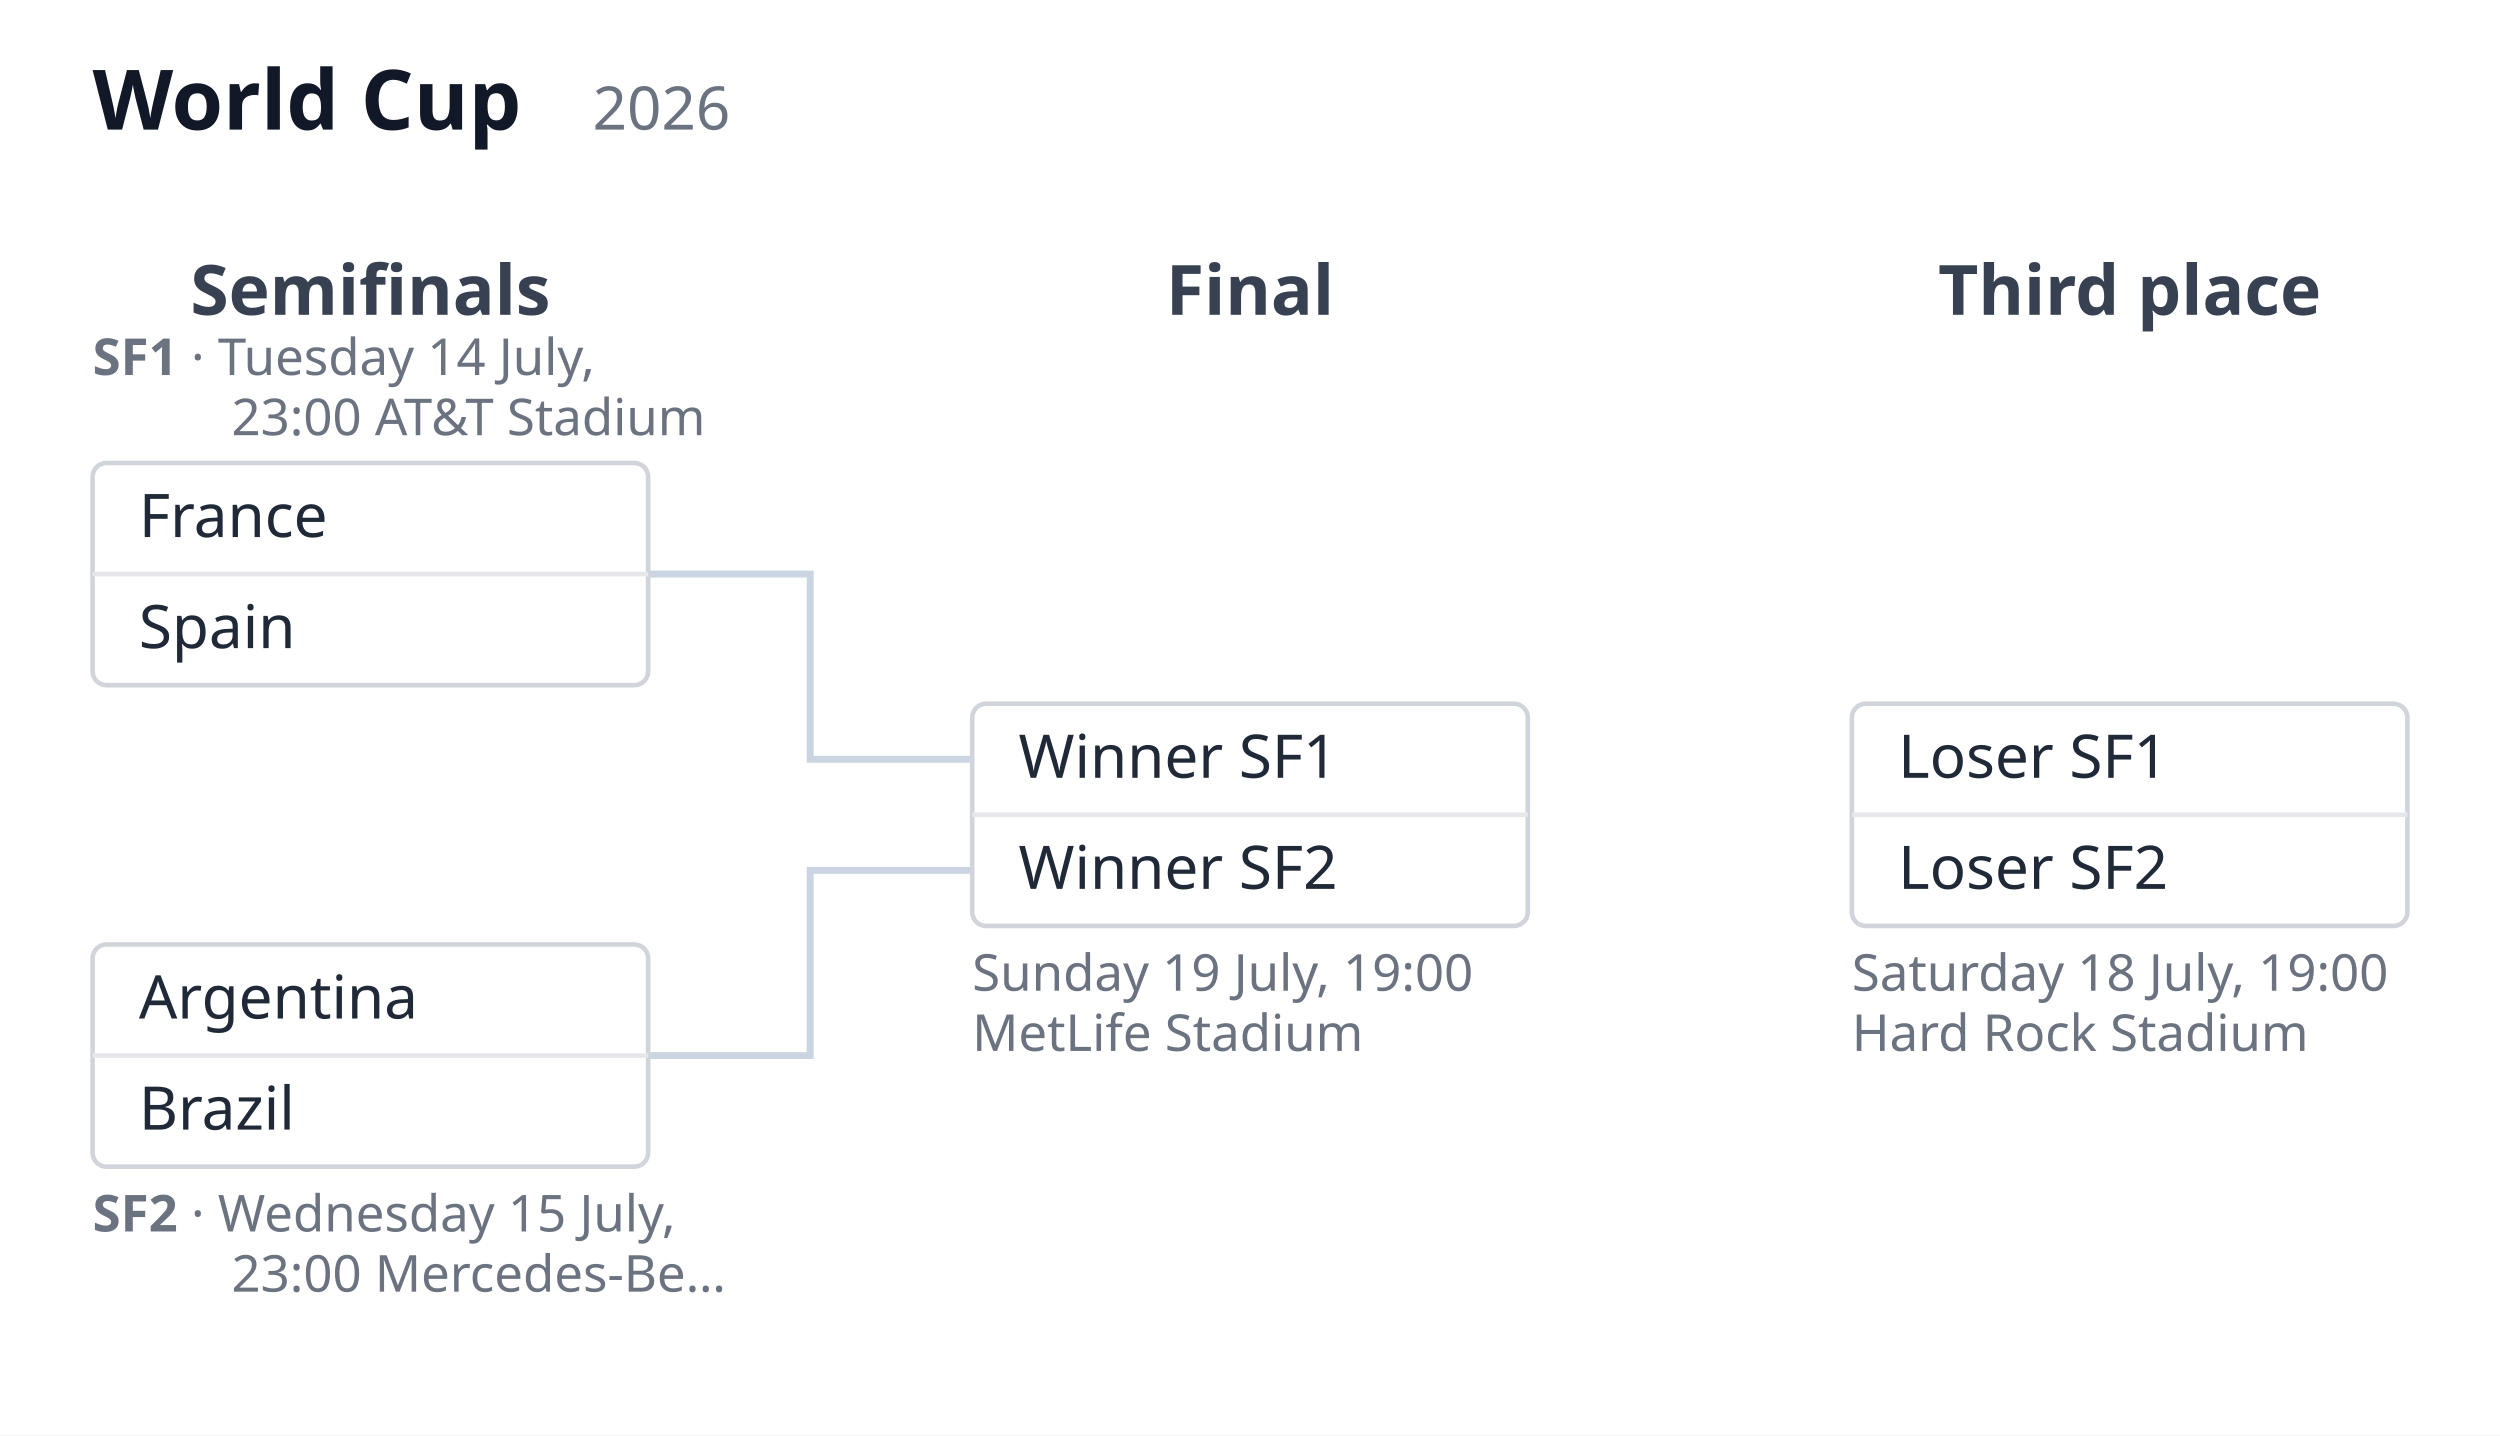
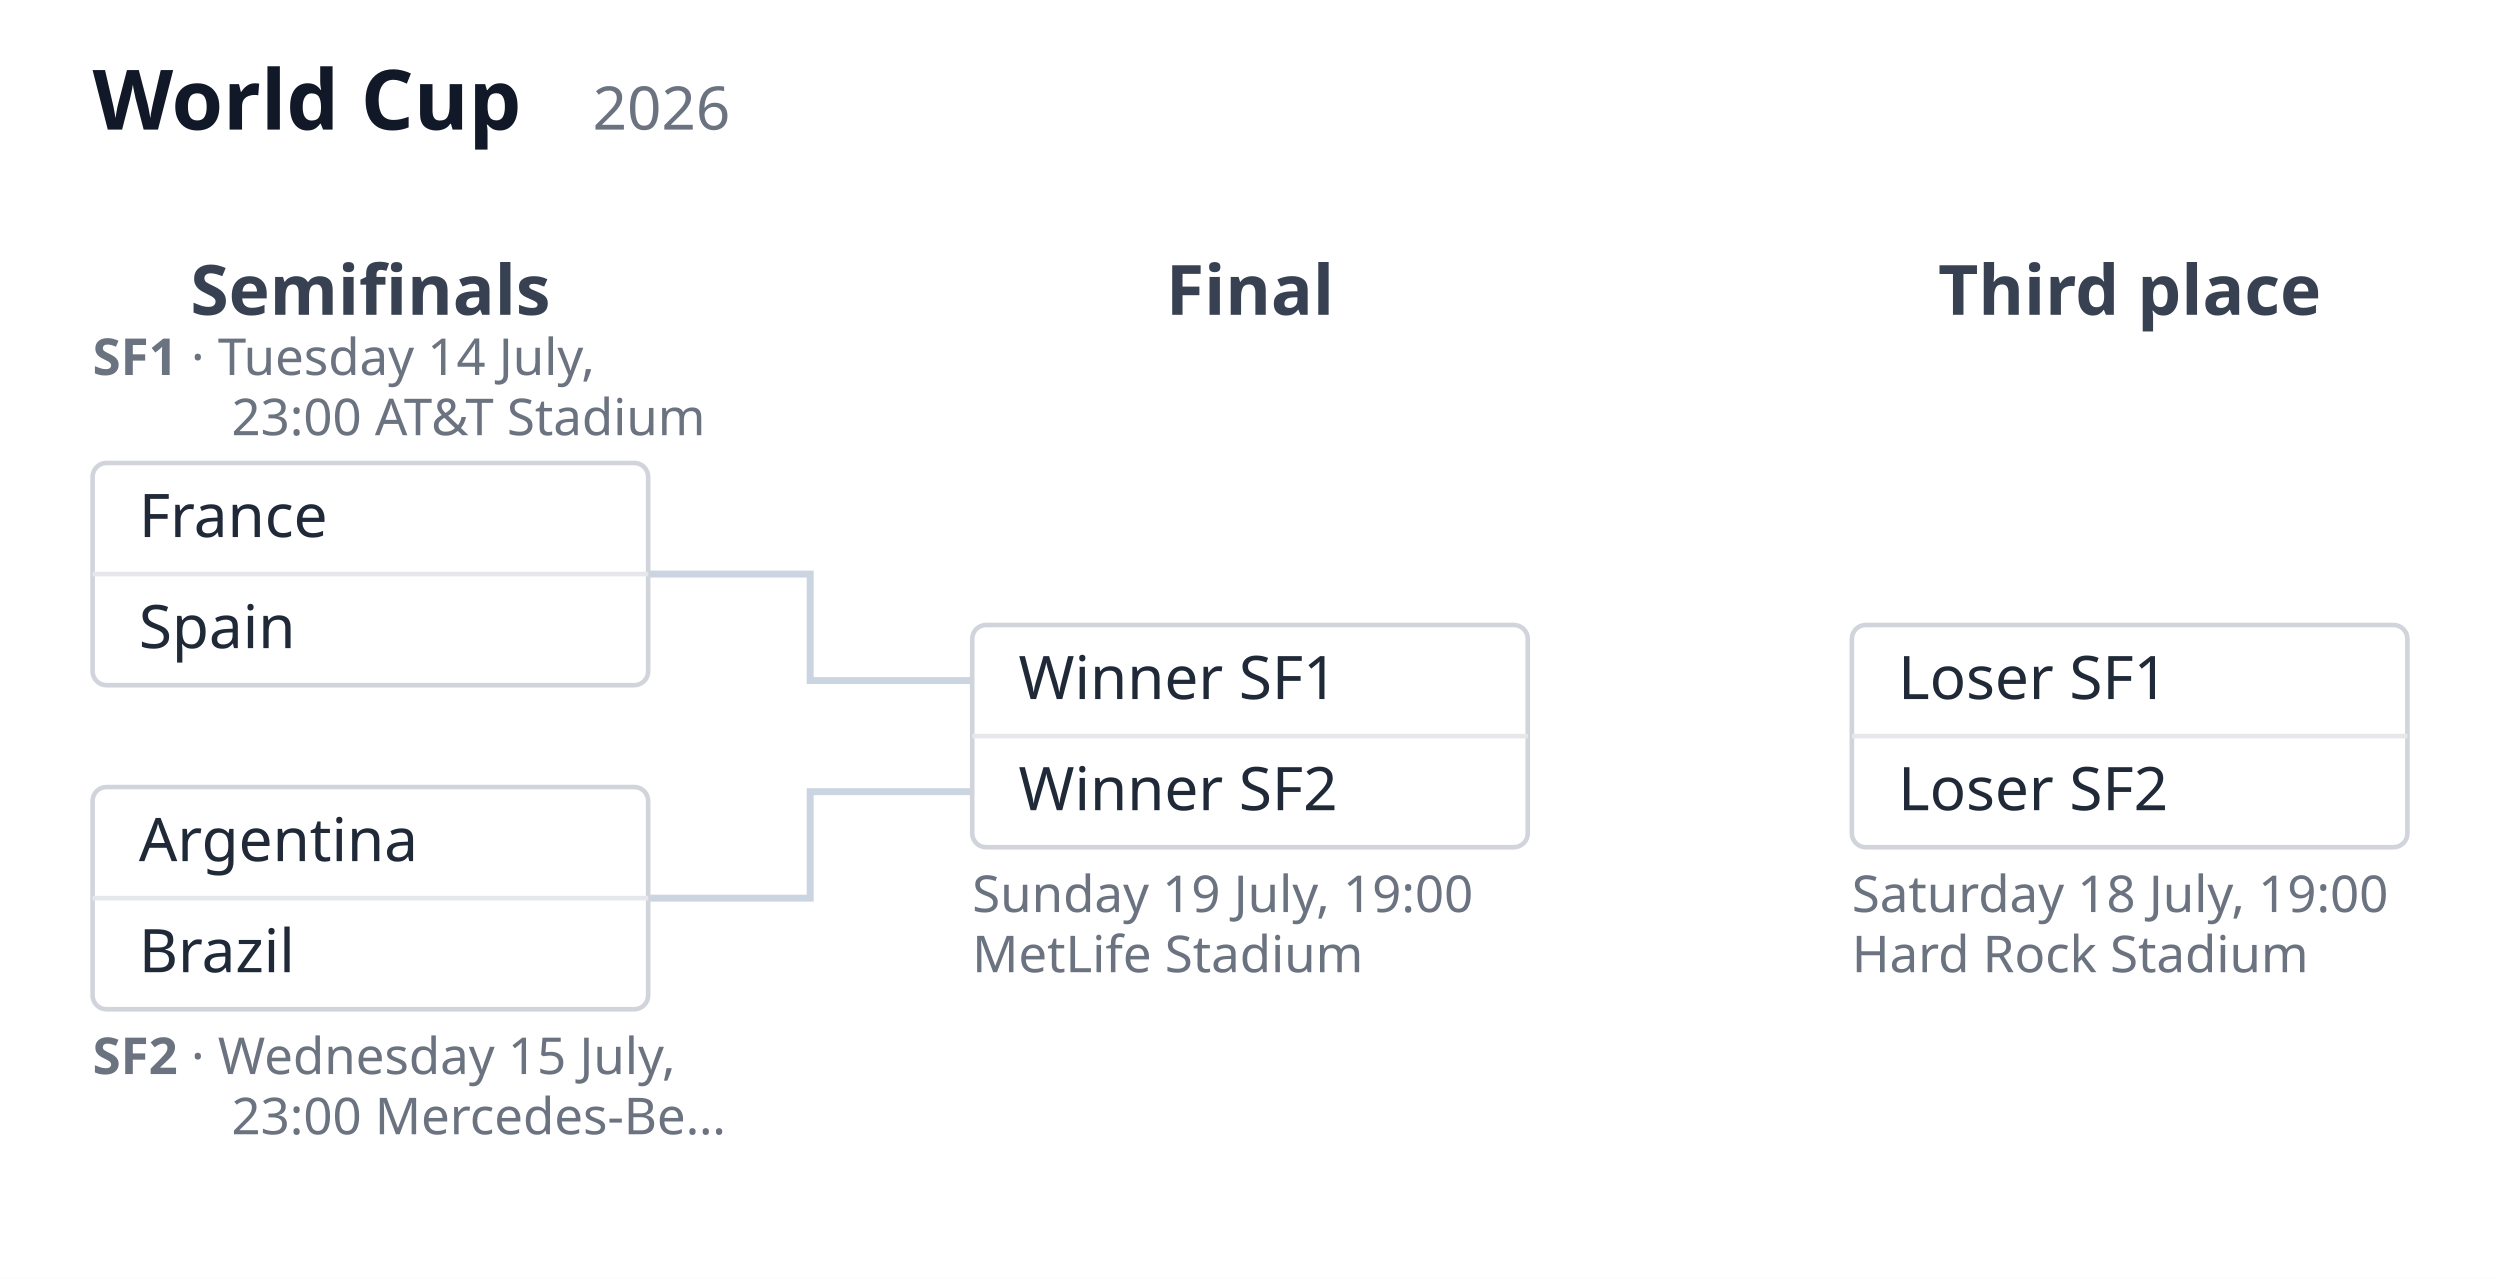
- <svg xmlns="http://www.w3.org/2000/svg" viewBox="0 0 540 310" width="540" height="310" font-family="sans-serif">
+ <svg xmlns="http://www.w3.org/2000/svg" viewBox="0 0 540 276" width="540" height="276" font-family="sans-serif">
  <style>
  .pd-bg { fill: #ffffff; }
  .pd-title { font: 600 18px sans-serif; fill: #111827; }
  .pd-season { font: 400 13px sans-serif; fill: #6b7280; }
  .pd-header { font: 600 15px sans-serif; fill: #374151; text-anchor: middle; }
  .pd-meta { font: 400 11px sans-serif; fill: #6b7280; }
  .pd-meta-id { font-weight: 700; }
  .pd-box { fill: #ffffff; stroke: #d1d5db; stroke-width: 1; }
  .pd-divider { stroke: #e5e7eb; stroke-width: 1; }
  .pd-team { font: 400 13px sans-serif; fill: #1f2937; }
  .pd-score { font: 400 13px sans-serif; fill: #1f2937; text-anchor: end; }
  .pd-pens { font-size: 11px; }
  .pd-win .pd-team, .pd-win .pd-score { font-weight: 700; fill: #065f46; }
  .pd-crest-frame { fill: none; stroke: #d1d5db; stroke-width: 1; }
  .pd-link { fill: none; stroke: #cbd5e1; stroke-width: 1.5; }
  @media (prefers-color-scheme: dark) {
    .pd-bg { fill: #0f172a; }
    .pd-title { fill: #f8fafc; }
    .pd-season { fill: #94a3b8; }
    .pd-header { fill: #cbd5e1; }
    .pd-meta { fill: #94a3b8; }
    .pd-box { fill: #1e293b; stroke: #334155; }
    .pd-divider { stroke: #334155; }
    .pd-team { fill: #e5e7eb; }
    .pd-score { fill: #e5e7eb; }
    .pd-win .pd-team, .pd-win .pd-score { fill: #34d399; }
    .pd-crest-frame { stroke: #334155; }
    .pd-link { stroke: #475569; }
  }</style>
-   <rect class="pd-bg" width="540" height="310" />
+   <rect class="pd-bg" width="540" height="276" />
  <text class="pd-title" x="20" y="28">World Cup</text>
  <text class="pd-season" x="128" y="28">2026</text>
  <text class="pd-header" x="80" y="68">Semifinals</text>
  <text class="pd-header" x="270" y="68">Final</text>
  <text class="pd-header" x="460" y="68">Third place</text>
-   <path class="pd-link" d="M 140 124 L 175 124 L 175 164 L 210 164" />
-   <path class="pd-link" d="M 140 228 L 175 228 L 175 188 L 210 188" />
+   <path class="pd-link" d="M 140 124 L 175 124 L 175 147 L 210 147" />
+   <path class="pd-link" d="M 140 194 L 175 194 L 175 171 L 210 171" />
  <text class="pd-meta" x="20" y="81">
    <tspan x="20">
      <tspan class="pd-meta-id">SF1</tspan> · Tuesday 14 July,</tspan>
    <tspan x="50" dy="13">23:00 AT&amp;T Stadium</tspan>
  </text>
  <rect class="pd-box" x="20" y="100" width="120" height="48" rx="3" />
  <line class="pd-divider" x1="20" y1="124" x2="140" y2="124" />
  <g class="">
    <text class="pd-team" x="30" y="116">France</text>
  </g>
  <g class="">
    <text class="pd-team" x="30" y="140">Spain</text>
  </g>
-   <text class="pd-meta" x="20" y="266">
+   <text class="pd-meta" x="20" y="232">
    <tspan x="20">
      <tspan class="pd-meta-id">SF2</tspan> · Wednesday 15 July,</tspan>
    <tspan x="50" dy="13">23:00 Mercedes-Be…</tspan>
  </text>
-   <rect class="pd-box" x="20" y="204" width="120" height="48" rx="3" />
-   <line class="pd-divider" x1="20" y1="228" x2="140" y2="228" />
+   <rect class="pd-box" x="20" y="170" width="120" height="48" rx="3" />
+   <line class="pd-divider" x1="20" y1="194" x2="140" y2="194" />
  <g class="">
-     <text class="pd-team" x="30" y="220">Argentina</text>
+     <text class="pd-team" x="30" y="186">Argentina</text>
  </g>
  <g class="">
-     <text class="pd-team" x="30" y="244">Brazil</text>
+     <text class="pd-team" x="30" y="210">Brazil</text>
  </g>
-   <text class="pd-meta" x="210" y="214">
+   <text class="pd-meta" x="210" y="197">
    <tspan x="210">Sunday 19 July, 19:00</tspan>
    <tspan x="210" dy="13">MetLife Stadium</tspan>
  </text>
-   <rect class="pd-box" x="210" y="152" width="120" height="48" rx="3" />
-   <line class="pd-divider" x1="210" y1="176" x2="330" y2="176" />
+   <rect class="pd-box" x="210" y="135" width="120" height="48" rx="3" />
+   <line class="pd-divider" x1="210" y1="159" x2="330" y2="159" />
  <g class="">
-     <text class="pd-team" x="220" y="168">Winner SF1</text>
+     <text class="pd-team" x="220" y="151">Winner SF1</text>
  </g>
  <g class="">
-     <text class="pd-team" x="220" y="192">Winner SF2</text>
+     <text class="pd-team" x="220" y="175">Winner SF2</text>
  </g>
-   <text class="pd-meta" x="400" y="214">
+   <text class="pd-meta" x="400" y="197">
    <tspan x="400">Saturday 18 July, 19:00</tspan>
    <tspan x="400" dy="13">Hard Rock Stadium</tspan>
  </text>
-   <rect class="pd-box" x="400" y="152" width="120" height="48" rx="3" />
-   <line class="pd-divider" x1="400" y1="176" x2="520" y2="176" />
+   <rect class="pd-box" x="400" y="135" width="120" height="48" rx="3" />
+   <line class="pd-divider" x1="400" y1="159" x2="520" y2="159" />
  <g class="">
-     <text class="pd-team" x="410" y="168">Loser SF1</text>
+     <text class="pd-team" x="410" y="151">Loser SF1</text>
  </g>
  <g class="">
-     <text class="pd-team" x="410" y="192">Loser SF2</text>
+     <text class="pd-team" x="410" y="175">Loser SF2</text>
  </g>
</svg>
